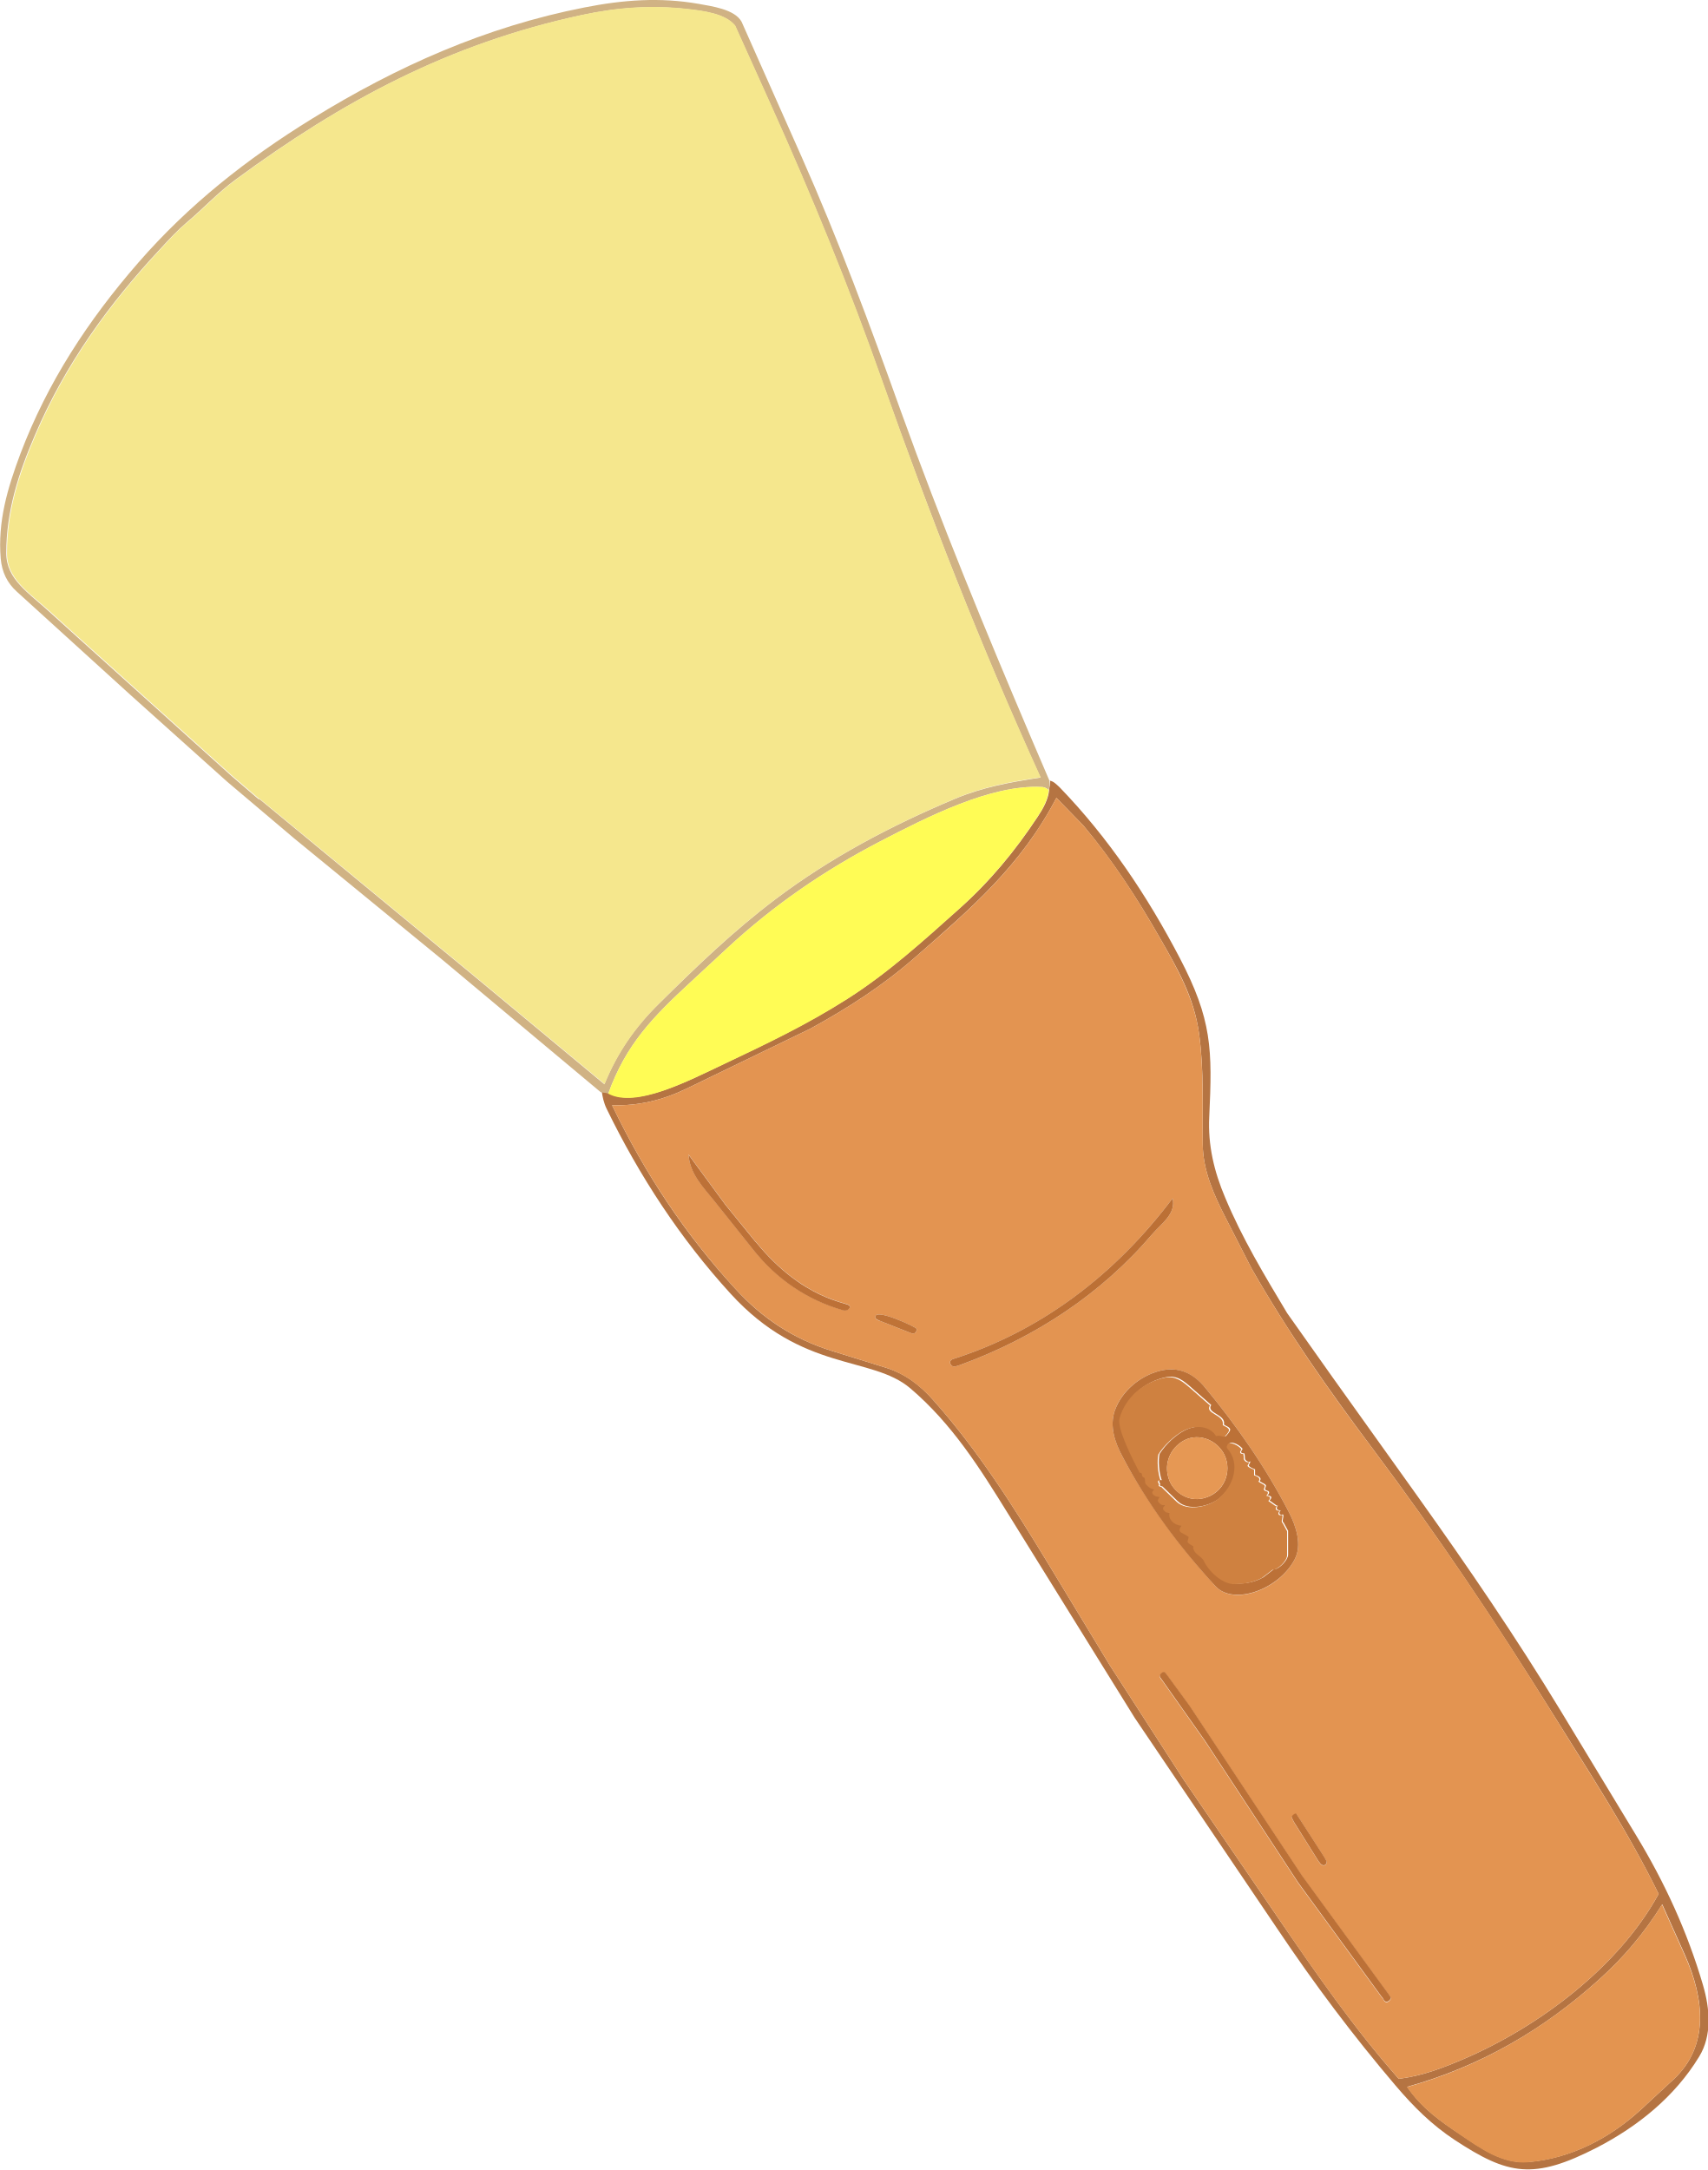
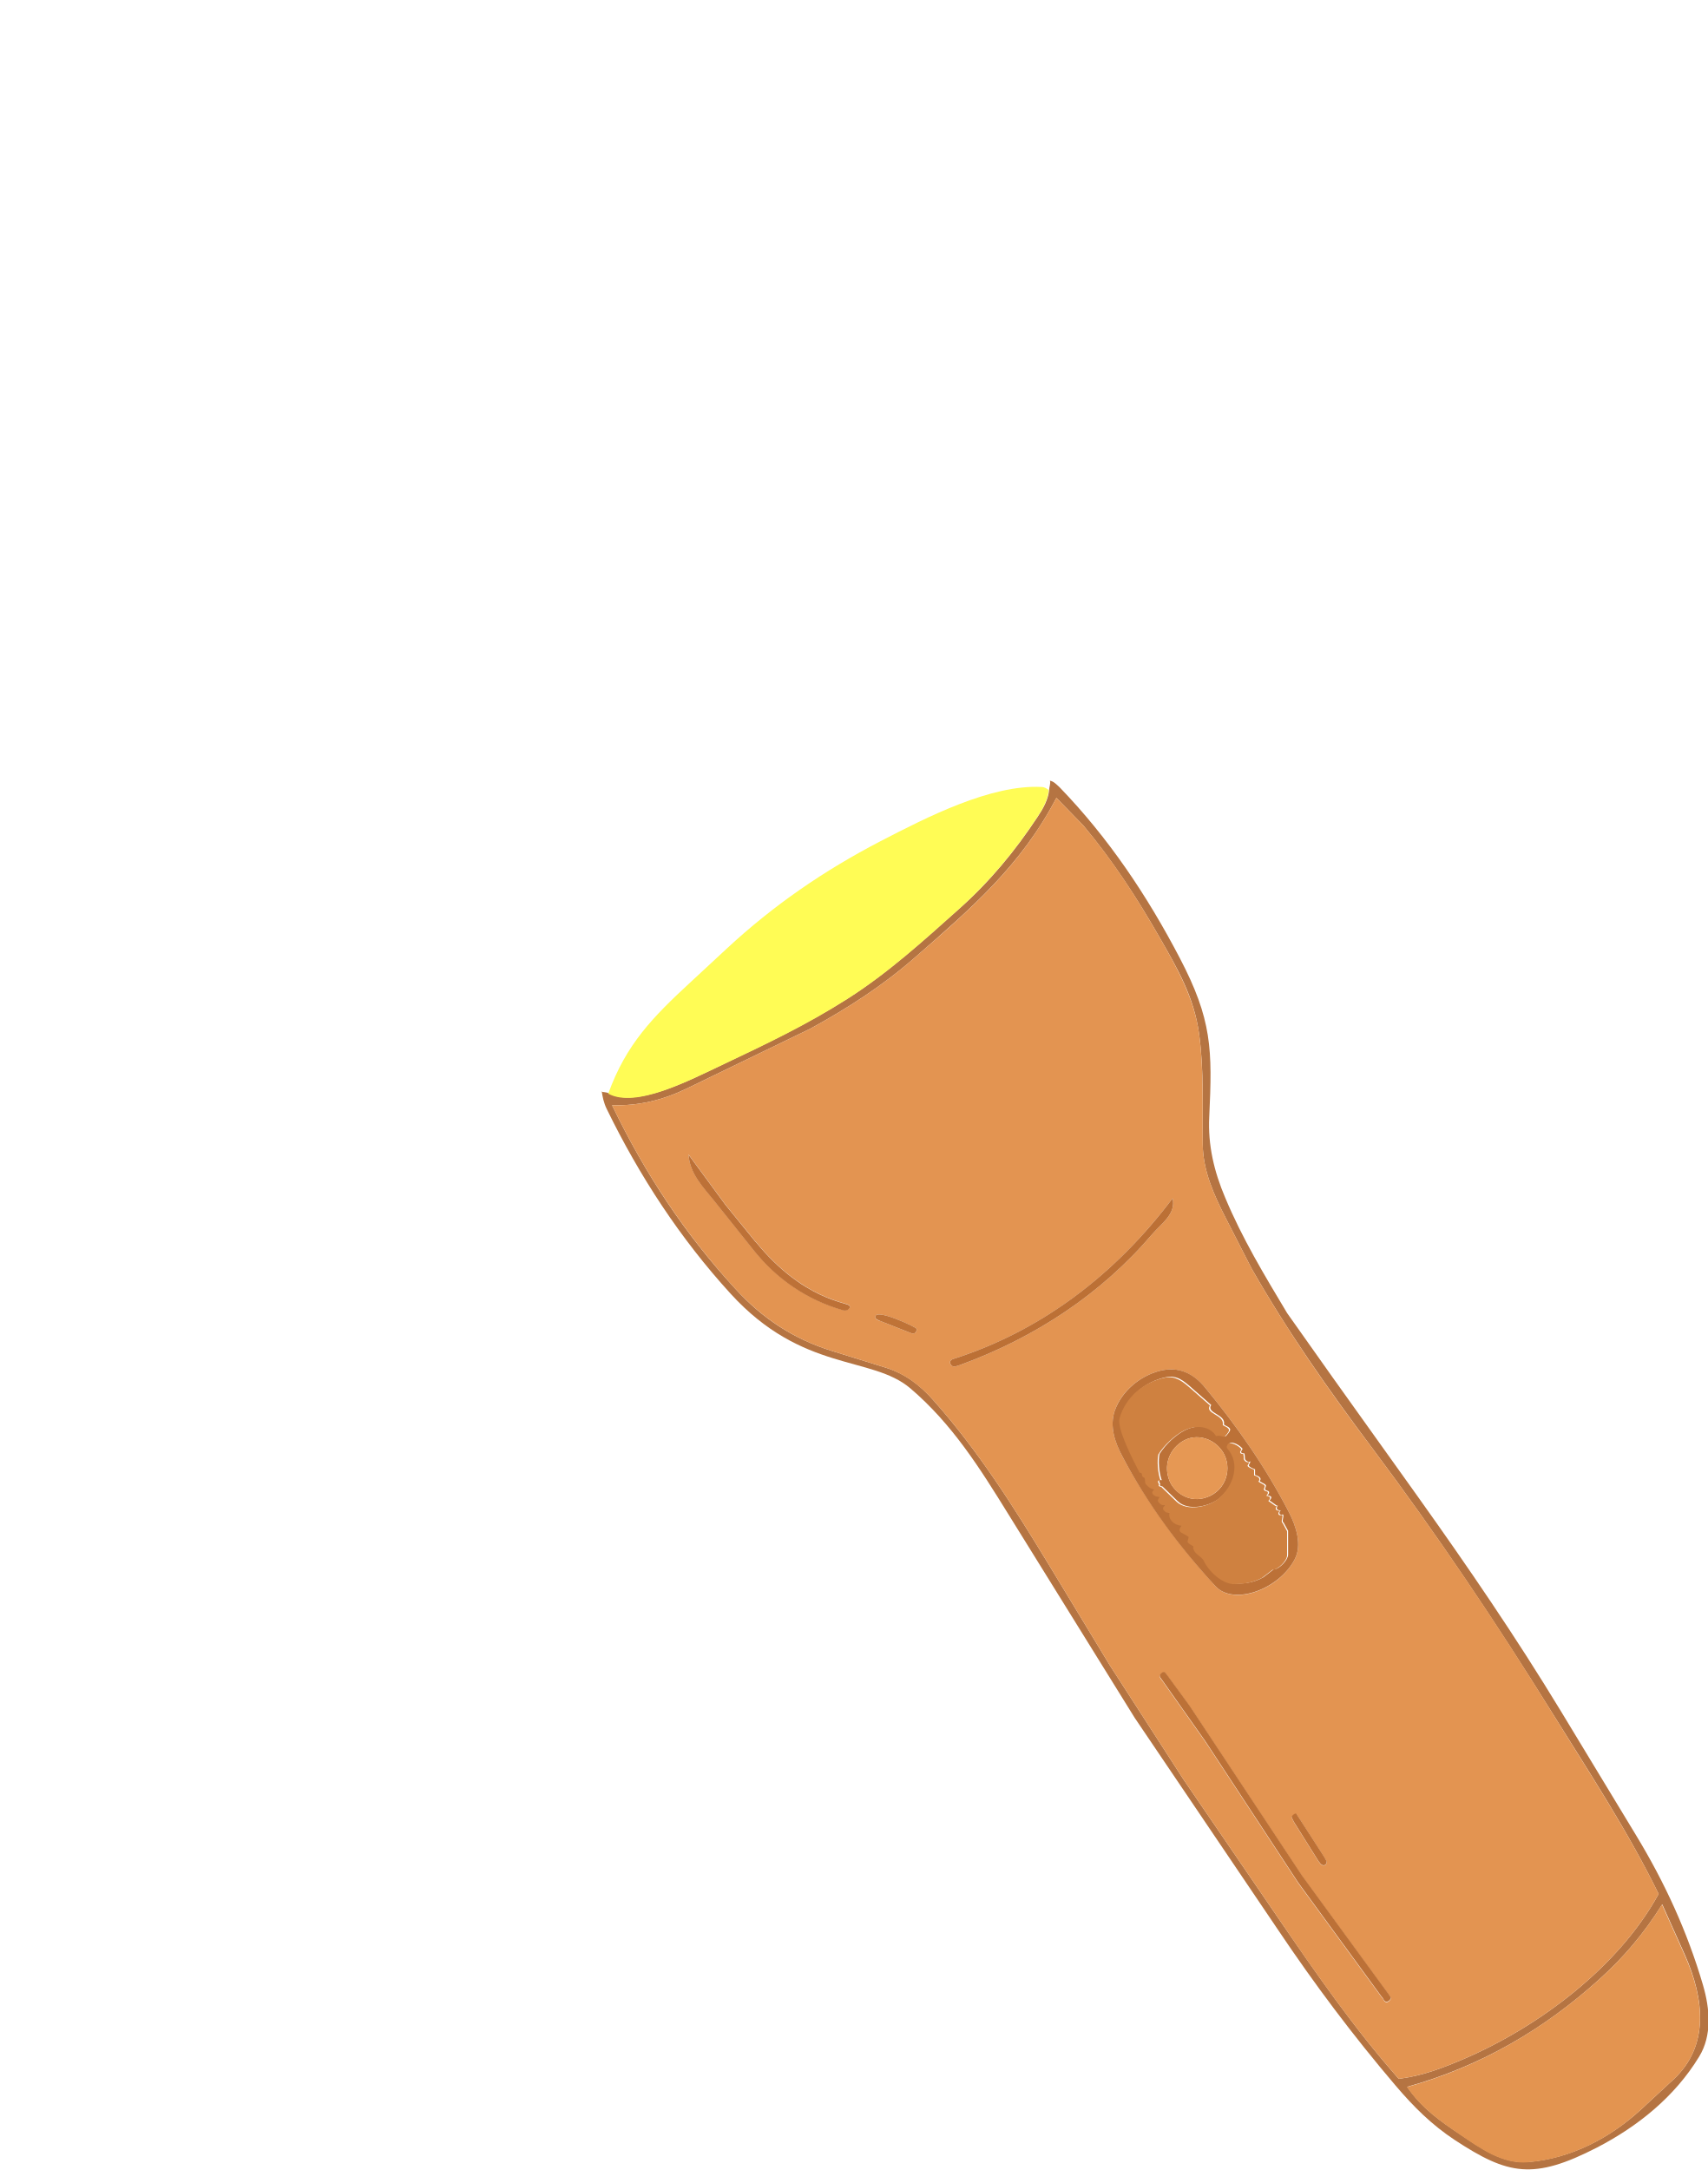
<svg xmlns="http://www.w3.org/2000/svg" id="Layer_2" data-name="Layer 2" viewBox="0 0 70.84 90">
  <defs>
    <style>
      .cls-1 {
        fill: #bd7137;
      }

      .cls-2 {
        fill: #d0b284;
      }

      .cls-3 {
        fill: #e39451;
      }

      .cls-4 {
        fill: #e39450;
      }

      .cls-5 {
        fill: #bf7337;
      }

      .cls-6 {
        fill: #bd7136;
      }

      .cls-7 {
        fill: #b57442;
      }

      .cls-8 {
        fill: #bc7035;
      }

      .cls-9 {
        fill: #bc7137;
      }

      .cls-10 {
        fill: #cf8140;
      }

      .cls-11 {
        fill: #fffc55;
      }

      .cls-12 {
        fill: #e69854;
      }

      .cls-13 {
        fill: #f5e78d;
      }
    </style>
  </defs>
  <g id="Layer_1-2" data-name="Layer 1">
    <g id="Generative_Object" data-name="Generative Object">
      <path class="cls-7" d="M24.94,45.28c.1.02.23.02.31.06,1.14.62,3.32-.52,4.81-1.23,1.77-.84,3.46-1.65,5.11-2.7s3.13-2.39,4.63-3.73c1.27-1.13,2.3-2.38,3.24-3.8.24-.36.45-.74.48-1.14,0-.09.07-.26.03-.36.15.02.27.15.41.28,2.02,2.09,3.62,4.48,4.97,7.06s1.36,3.8,1.23,6.6c-.06,1.17.2,2.27.66,3.35.71,1.7,1.63,3.22,2.57,4.79l1.89,2.67,3.53,4.94c2.09,2.93,4.06,5.81,5.93,8.89l3.12,5.15c1.19,1.96,2.13,4,2.78,6.22.29.99.38,2.09-.16,2.97-1.01,1.66-2.54,2.89-4.24,3.77-2.63,1.35-3.68,1.14-5.89-.31-.97-.64-1.71-1.38-2.46-2.26-1.77-2.08-3.36-4.2-4.89-6.48l-5.93-8.77-5.25-8.46c-1.17-1.89-2.32-3.73-4.06-5.21-1.61-1.37-4.47-.65-7.46-3.93-2.08-2.28-3.77-4.86-5.13-7.65-.13-.26-.18-.53-.21-.74ZM58.02,86.22c1-.13,1.82-.45,2.71-.83,3.09-1.33,6.41-3.8,8.07-6.84-1.29-2.63-2.84-4.98-4.39-7.47-2.37-3.81-4.8-7.43-7.49-11.02-1.82-2.43-3.51-4.83-5.01-7.46l-1.07-2.09c-.48-.94-.94-1.95-.95-3.04-.02-1.55.06-3.03-.15-4.58s-.9-2.72-1.64-4.01c-.95-1.66-1.94-3.18-3.16-4.64l-1.12-1.15c-1.47,2.81-3.5,4.55-5.89,6.64-1.33,1.16-2.76,2.08-4.31,2.93l-5.12,2.48c-.99.48-1.99.73-3.11.7,1.38,2.87,3.04,5.36,5.11,7.61,1.13,1.24,2.43,2.09,4.01,2.58l2.22.69c.81.25,1.44.73,2,1.37,1.84,2.07,3.29,4.36,4.73,6.73l2.57,4.24,3.06,4.74,3.89,5.69c1.59,2.32,3.13,4.56,5.04,6.73ZM68.06,87.5l1.34-1.24c1.51-1.39,1.3-3.34.5-5.16l-.95-2.12c-.78,1.24-1.6,2.2-2.61,3.11-2.29,2.07-4.9,3.6-7.97,4.46.62.9,1.37,1.42,2.21,1.98s1.74,1.22,2.81,1.14c1.79-.15,3.41-1.01,4.68-2.18Z" />
-       <path class="cls-2" d="M43.53,32.41c.04.1-.02.27-.03.36-.07-.07-.16-.13-.3-.13-2.09-.11-4.75,1.25-6.68,2.25-2.33,1.21-4.43,2.65-6.36,4.44l-1.51,1.4c-1.57,1.45-2.68,2.58-3.42,4.63-.07-.04-.21-.04-.31-.06l-6.59-5.51-6.13-5.02-2.79-2.36-3.99-3.58L.7,24.54c-.41-.37-.62-.82-.67-1.37-.13-1.54.28-2.92.82-4.36,1.12-2.95,2.8-5.52,4.89-7.92s4.5-4.3,7.21-5.97c3.5-2.16,7.2-3.81,11.29-4.61,1.62-.32,3.14-.43,4.74-.15.54.1,1.49.22,1.78.74l2.48,5.58c1.55,3.49,2.84,6.98,4.13,10.58,1.66,4.61,3.49,9.05,5.4,13.54l.77,1.8ZM10.76,33.14l2.79,2.3,6.16,5.08,5.36,4.45c.53-1.31,1.27-2.37,2.26-3.34,1.56-1.54,3.07-3,4.83-4.33,2.29-1.73,4.79-3.05,7.43-4.16,1.16-.49,2.32-.7,3.57-.89-2.5-5.5-4.59-10.87-6.56-16.42-1.39-3.94-2.93-7.71-4.64-11.5l-1.47-3.26c-.4-.51-1.35-.62-1.97-.69-1.49-.17-2.92-.07-4.4.25-5.52,1.19-9.91,3.56-14.35,6.82-.76.56-1.34,1.2-2.03,1.78-.4.34-.72.69-1.08,1.08-2.15,2.3-3.95,4.79-5.2,7.71-.69,1.6-1.2,3.17-1.2,4.92,0,1.1.94,1.65,1.85,2.49l1.06.96,6.44,5.8,1.12.96Z" />
      <path class="cls-3" d="M58.02,86.22c-1.91-2.17-3.46-4.41-5.04-6.73l-3.89-5.69-3.06-4.74-2.57-4.24c-1.44-2.37-2.89-4.66-4.73-6.73-.57-.64-1.19-1.11-2-1.37l-2.22-.69c-1.58-.49-2.87-1.34-4.01-2.58-2.06-2.25-3.73-4.74-5.11-7.61,1.12.03,2.12-.22,3.11-.7l5.12-2.48c1.55-.85,2.98-1.77,4.31-2.93,2.4-2.09,4.42-3.83,5.89-6.64l1.12,1.15c1.23,1.46,2.21,2.98,3.16,4.64.74,1.29,1.44,2.53,1.64,4.01s.13,3.03.15,4.58c.01,1.09.47,2.1.95,3.04l1.07,2.09c1.5,2.63,3.18,5.03,5.01,7.46,2.69,3.59,5.13,7.2,7.49,11.02,1.54,2.49,3.1,4.84,4.39,7.47-1.66,3.04-4.98,5.51-8.07,6.84-.89.38-1.71.7-2.71.83ZM31.35,51.51l-1.26-1.55-1.53-2.08c.05.79.6,1.34,1.05,1.9l1.63,2.04c.97,1.21,2.22,2.08,3.71,2.51.12.03.22,0,.28-.07.02-.03.04-.07,0-.12-.1-.14-1.92-.23-3.88-2.64ZM39.83,56.61c3.11-1.14,5.85-2.94,7.97-5.43.37-.43.99-.83.84-1.48-2.38,3.16-5.43,5.5-9.12,6.67-.17.05-.13.23-.01.29.05.03.12.02.32-.05ZM37.79,55.29c.19.08.27-.13.22-.19-.05-.07-1.79-.9-1.7-.45.01.07.11.11.21.14l1.27.5ZM53.71,64.66c.3-.58.06-1.35-.24-1.93-.97-1.88-2.16-3.58-3.49-5.19-.48-.57-1.09-.89-1.89-.68s-1.57.83-1.85,1.65c-.22.64,0,1.3.32,1.9,1.05,1.97,2.36,3.73,3.86,5.38.76.83,2.65.13,3.29-1.13ZM57.33,82.84c.06.08.08.2.19.2.07,0,.17-.09.17-.16,0-.05-.06-.11-.11-.18l-3.57-4.89-4.66-7.04-.9-1.23c-.06-.08-.12-.19-.18-.18-.08.01-.15.09-.16.15-.01.07.04.12.09.18l1.8,2.55,3.85,5.86,3.48,4.76ZM54.71,77.22c.08.12.15.18.25.14.05-.02.09-.12.06-.17l-.1-.18-1.15-1.78s-.22.1-.19.16l.09.18,1.04,1.66Z" />
      <path class="cls-11" d="M43.5,32.76c-.03.4-.24.78-.48,1.14-.94,1.42-1.97,2.66-3.24,3.8-1.5,1.34-2.92,2.64-4.63,3.73s-3.34,1.86-5.11,2.7c-1.49.7-3.67,1.85-4.81,1.23.74-2.05,1.85-3.18,3.42-4.63l1.51-1.4c1.93-1.79,4.03-3.23,6.36-4.44,1.93-1,4.59-2.36,6.68-2.25.13,0,.23.07.3.13Z" />
      <path class="cls-4" d="M68.06,87.5c-1.27,1.17-2.89,2.03-4.68,2.18-1.06.09-1.99-.58-2.81-1.14s-1.59-1.09-2.21-1.98c3.07-.86,5.68-2.4,7.97-4.46,1.02-.92,1.84-1.88,2.61-3.11l.95,2.12c.81,1.82,1.02,3.77-.5,5.16l-1.34,1.24Z" />
-       <path class="cls-13" d="M10.76,33.14l-1.12-.96-6.44-5.8-1.06-.96c-.91-.83-1.86-1.39-1.85-2.49,0-1.75.51-3.31,1.2-4.92,1.25-2.92,3.05-5.41,5.2-7.71.36-.39.67-.74,1.08-1.08.69-.58,1.27-1.22,2.03-1.78C14.22,4.18,18.61,1.81,24.13.62c1.48-.32,2.9-.42,4.4-.25.61.07,1.56.18,1.97.69l1.47,3.26c1.71,3.79,3.25,7.56,4.64,11.5,1.96,5.56,4.06,10.93,6.56,16.42-1.25.18-2.41.4-3.57.89-2.63,1.11-5.14,2.43-7.43,4.16-1.76,1.33-3.27,2.78-4.83,4.33-.98.97-1.73,2.04-2.26,3.34l-5.36-4.45-6.16-5.08-2.79-2.3Z" />
      <path class="cls-9" d="M53.71,64.66c-.64,1.25-2.53,1.95-3.29,1.13-1.51-1.64-2.82-3.4-3.86-5.38-.32-.59-.54-1.26-.32-1.9.29-.82,1.05-1.44,1.85-1.65s1.41.1,1.89.68c1.33,1.61,2.52,3.31,3.49,5.19.3.58.54,1.35.24,1.93ZM52.97,62.45l-.31-.22c.22-.22-.12-.19-.08-.22.04-.02.12-.15,0-.18-.2-.04-.04-.17-.07-.23-.03-.07-.3-.15-.25-.19.12-.16-.2-.23-.2-.24v-.23c-.13-.05-.24-.1-.26-.16-.01-.03.04-.06.07-.17-.11.06-.24-.06-.23-.14,0-.06-.01-.14-.02-.19-.23,0-.11-.13-.08-.18.02-.04-.35-.35-.54-.24-.05.03-.09.15-.04.2.55.61.27,1.57-.4,2.1-.4.31-1.27.53-1.71.1l-.63-.61c-.18-.04-.08-.07-.1-.12-.03-.06-.1-.18.07-.14-.12-.33-.15-.83-.09-1.09.25-.4.68-.79,1.03-.97.5-.26,1.1-.22,1.36.21.24-.05.3.08.37.01.13-.14.2-.24.15-.31-.08-.1-.22-.11-.24-.17.08-.42-.75-.45-.53-.8l-.82-.72c-.31-.27-.6-.53-1.06-.43-.87.18-1.63.83-1.87,1.68-.12.42.54,1.7.83,2.26.17-.01.03.17.2.21.05.1,0,.21.07.28.14.14.18.17.34.21-.18.14-.05.21,0,.25.03.03.16.06.23.06-.08.08-.1.15-.06.2.09.11.11.14.3.14-.1.05-.14.15-.08.2.03.03.08.13.24.11-.07.26.16.51.5.54-.13.17-.08.25,0,.29l.28.16c.05.04-.06.19-.02.24.04.07.2.15.23.16-.05.29.35.42.43.6.19.41.76.98,1.27.97.47,0,.78-.06,1.15-.26l.43-.33c.23,0,.6-.39.6-.61v-.99s-.19-.35-.19-.35c-.09-.03.04-.26-.02-.33-.21.06-.16-.14-.09-.16.04-.01-.29.02-.12-.22ZM49.92,62.14c.86-.21,1.2-1.1.87-1.8-.31-.64-1.15-.97-1.79-.53-.54.37-.72,1-.5,1.58.19.49.77.91,1.42.75Z" />
      <path class="cls-9" d="M57.33,82.84l-3.48-4.76-3.85-5.86-1.8-2.55c-.04-.06-.1-.11-.09-.18,0-.06.08-.13.16-.15.06,0,.12.1.18.18l.9,1.23,4.66,7.04,3.57,4.89c.05.08.11.14.11.18,0,.07-.1.16-.17.16-.11,0-.13-.11-.19-.2Z" />
      <path class="cls-8" d="M39.83,56.61c-.2.07-.27.08-.32.05-.11-.06-.16-.23.01-.29,3.68-1.17,6.74-3.51,9.12-6.67.15.65-.47,1.05-.84,1.48-2.12,2.49-4.86,4.29-7.97,5.43Z" />
      <path class="cls-1" d="M31.35,51.51c1.96,2.41,3.79,2.5,3.88,2.64.04.05.02.09,0,.12-.06.07-.16.11-.28.07-1.49-.43-2.75-1.3-3.71-2.51l-1.63-2.04c-.45-.56-1-1.11-1.05-1.9l1.53,2.08,1.26,1.55Z" />
      <path class="cls-6" d="M54.71,77.22l-1.04-1.66-.09-.18c-.03-.06.15-.2.19-.16l1.15,1.78.1.18c.03.05-.01.15-.06.17-.1.04-.17-.02-.25-.14Z" />
      <path class="cls-5" d="M37.79,55.29l-1.27-.5c-.09-.04-.19-.07-.21-.14-.09-.45,1.66.38,1.7.45.04.07-.03.27-.22.19Z" />
      <path class="cls-10" d="M52.97,62.45c-.18.24.16.2.12.22-.07.02-.12.23.09.16.06.07-.07.3.02.33l.19.35v.99c0,.23-.38.61-.61.61l-.43.33c-.38.2-.69.25-1.15.26-.52.01-1.09-.57-1.27-.97-.08-.18-.48-.31-.43-.6-.03-.01-.19-.1-.23-.16-.04-.06.07-.2.02-.24l-.28-.16c-.09-.05-.13-.12,0-.29-.34-.03-.56-.28-.5-.54-.16.02-.21-.08-.24-.11-.06-.05-.02-.15.08-.2-.19,0-.21-.03-.3-.14-.04-.05-.02-.12.06-.2-.07,0-.2-.04-.23-.06-.04-.04-.17-.12,0-.25-.16-.04-.2-.07-.34-.21-.07-.07-.02-.18-.07-.28-.17-.04-.03-.22-.2-.21-.29-.56-.95-1.84-.83-2.26.24-.86.99-1.5,1.87-1.68.45-.09.75.16,1.06.43l.82.72c-.23.35.61.38.53.8.02.06.15.06.24.17.05.07-.01.17-.15.31-.07.07-.13-.06-.37-.01-.26-.43-.86-.48-1.36-.21-.34.18-.78.57-1.03.97-.06.25-.03.76.09,1.09-.16-.04-.1.08-.07.14.03.05-.08.08.1.12l.63.61c.44.42,1.32.21,1.71-.1.68-.54.95-1.49.4-2.1-.05-.05-.01-.17.04-.2.19-.1.57.2.54.24-.02.04-.14.18.08.18.01.05.03.13.02.19,0,.08.12.2.23.14-.03.11-.08.14-.07.17.02.05.14.1.27.16v.23s.32.08.19.24c-.05.04.22.12.25.19.03.06-.13.19.07.23.12.02.04.15,0,.18-.05.02.3,0,.08.22l.31.22Z" />
      <path class="cls-12" d="M49.92,62.14c-.65.16-1.23-.25-1.42-.75-.22-.58-.04-1.21.5-1.58.64-.44,1.48-.11,1.79.53.33.7-.01,1.58-.87,1.8Z" />
    </g>
  </g>
</svg>
